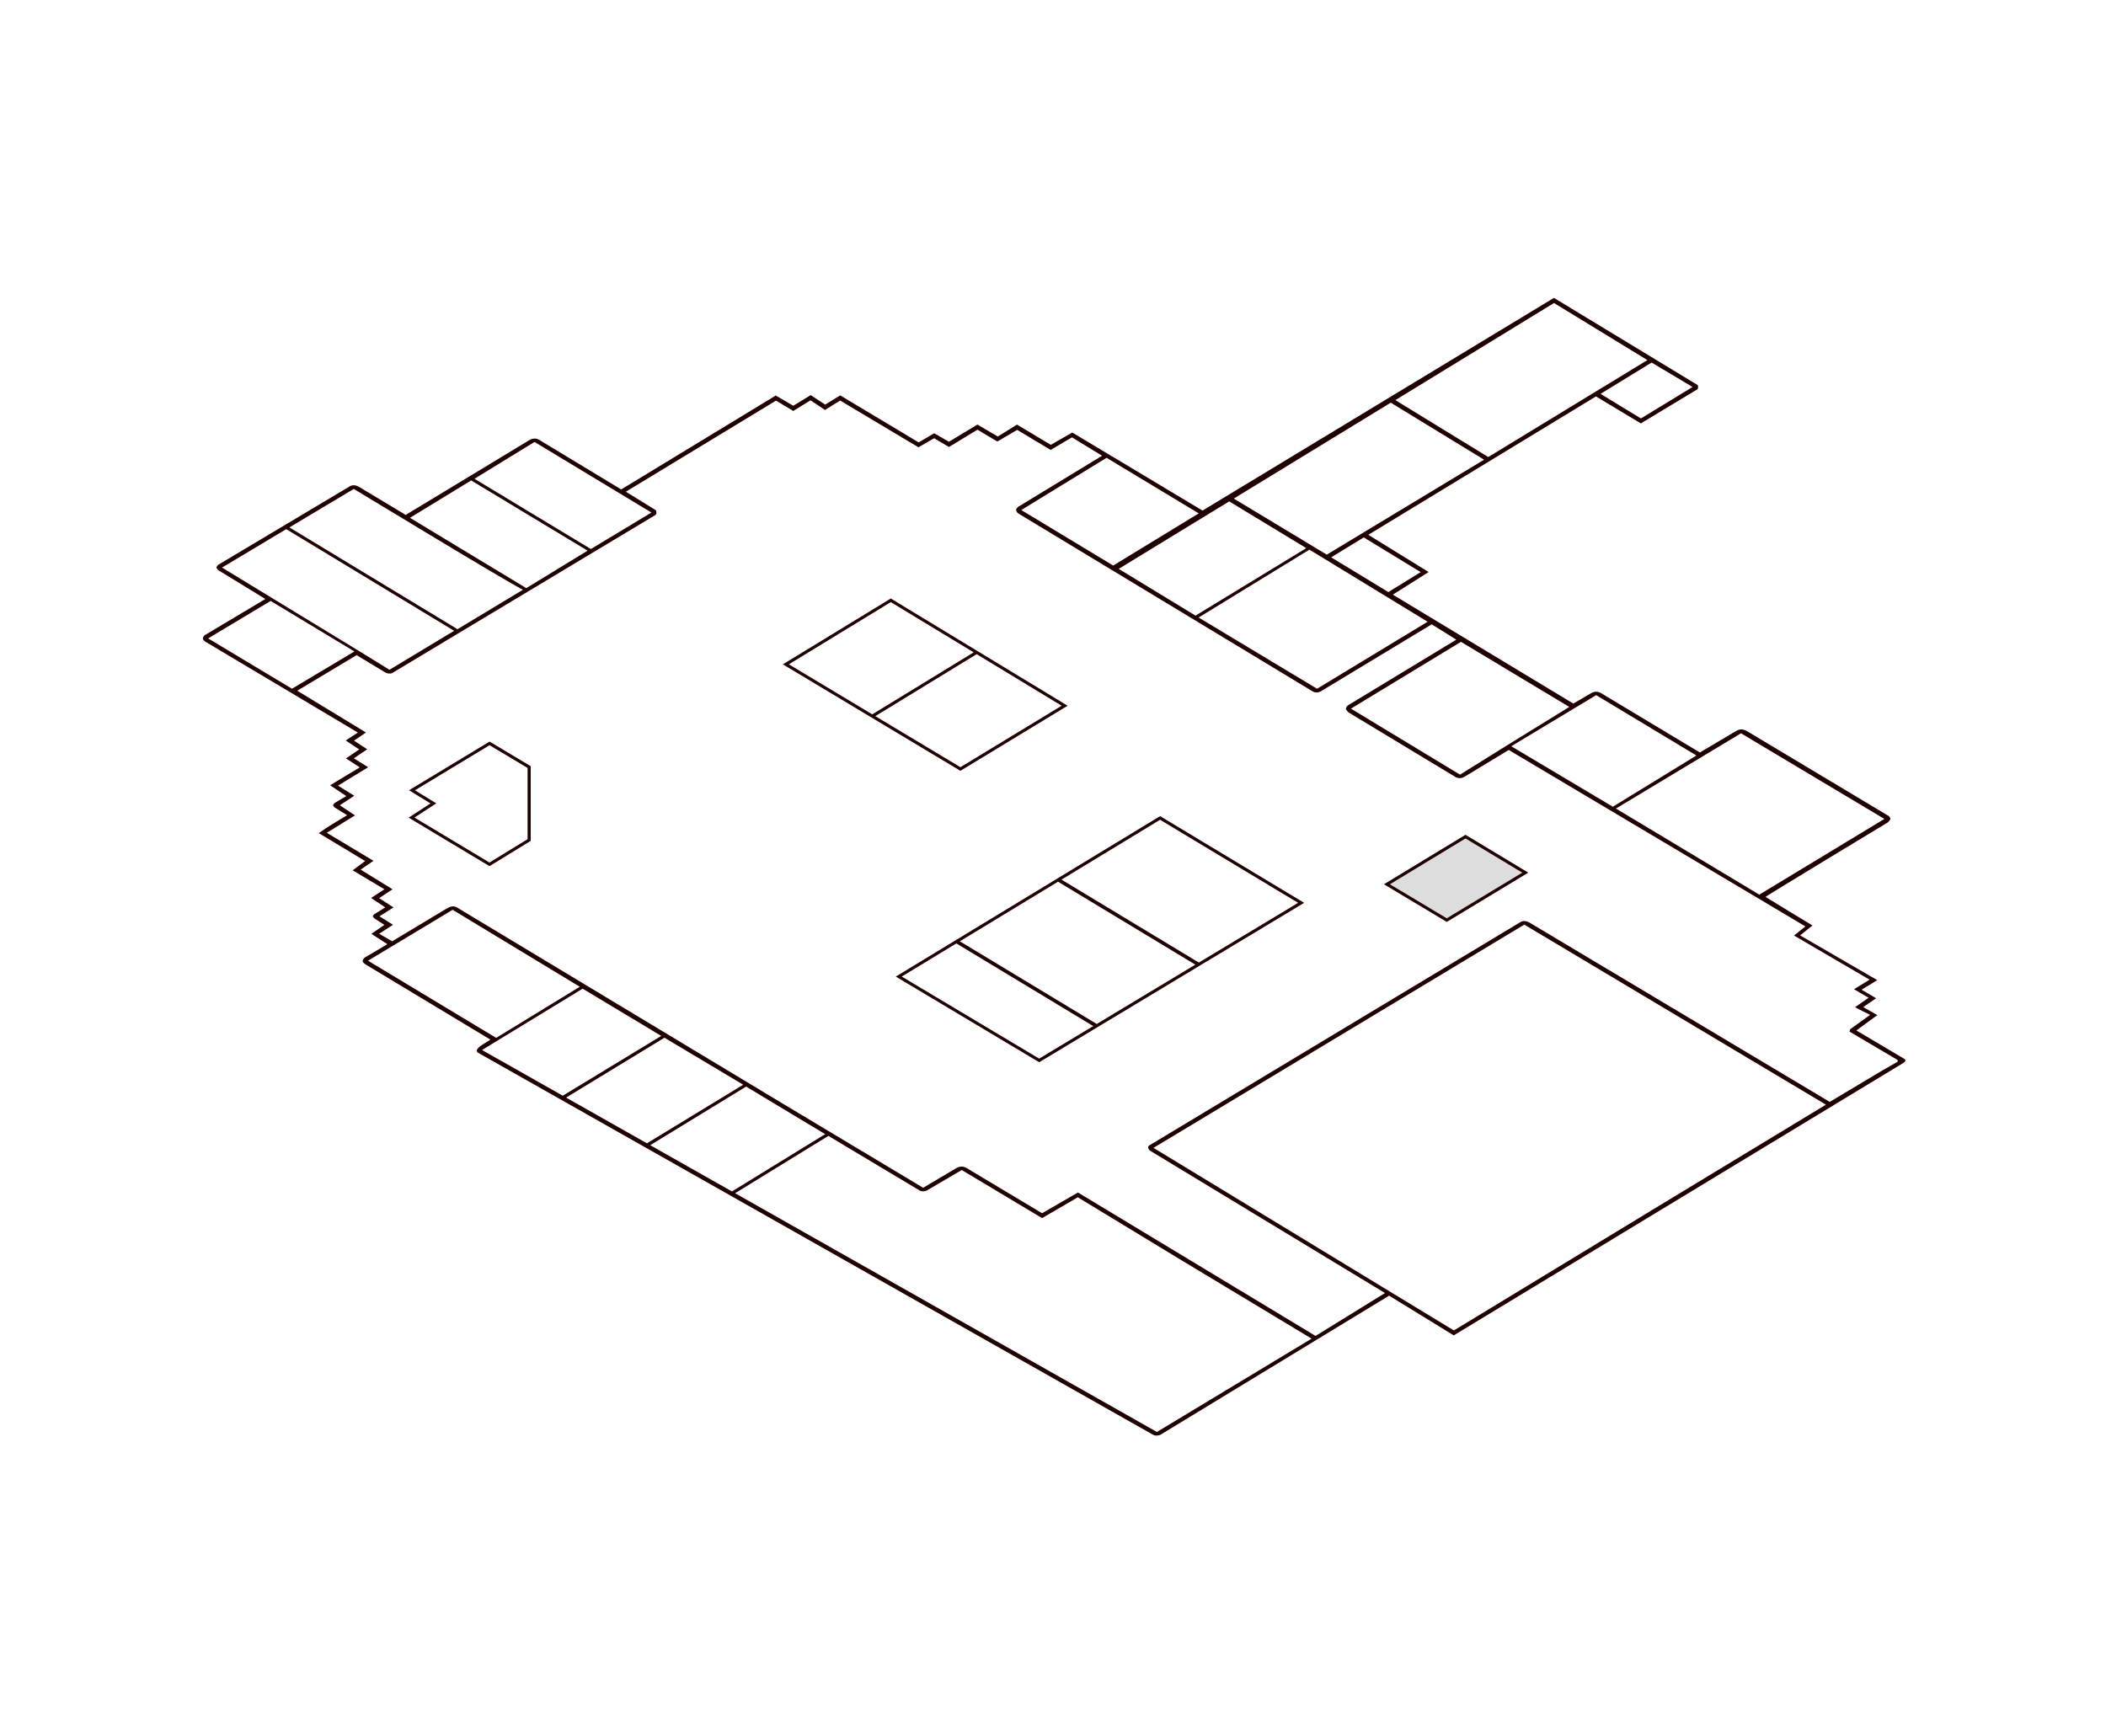
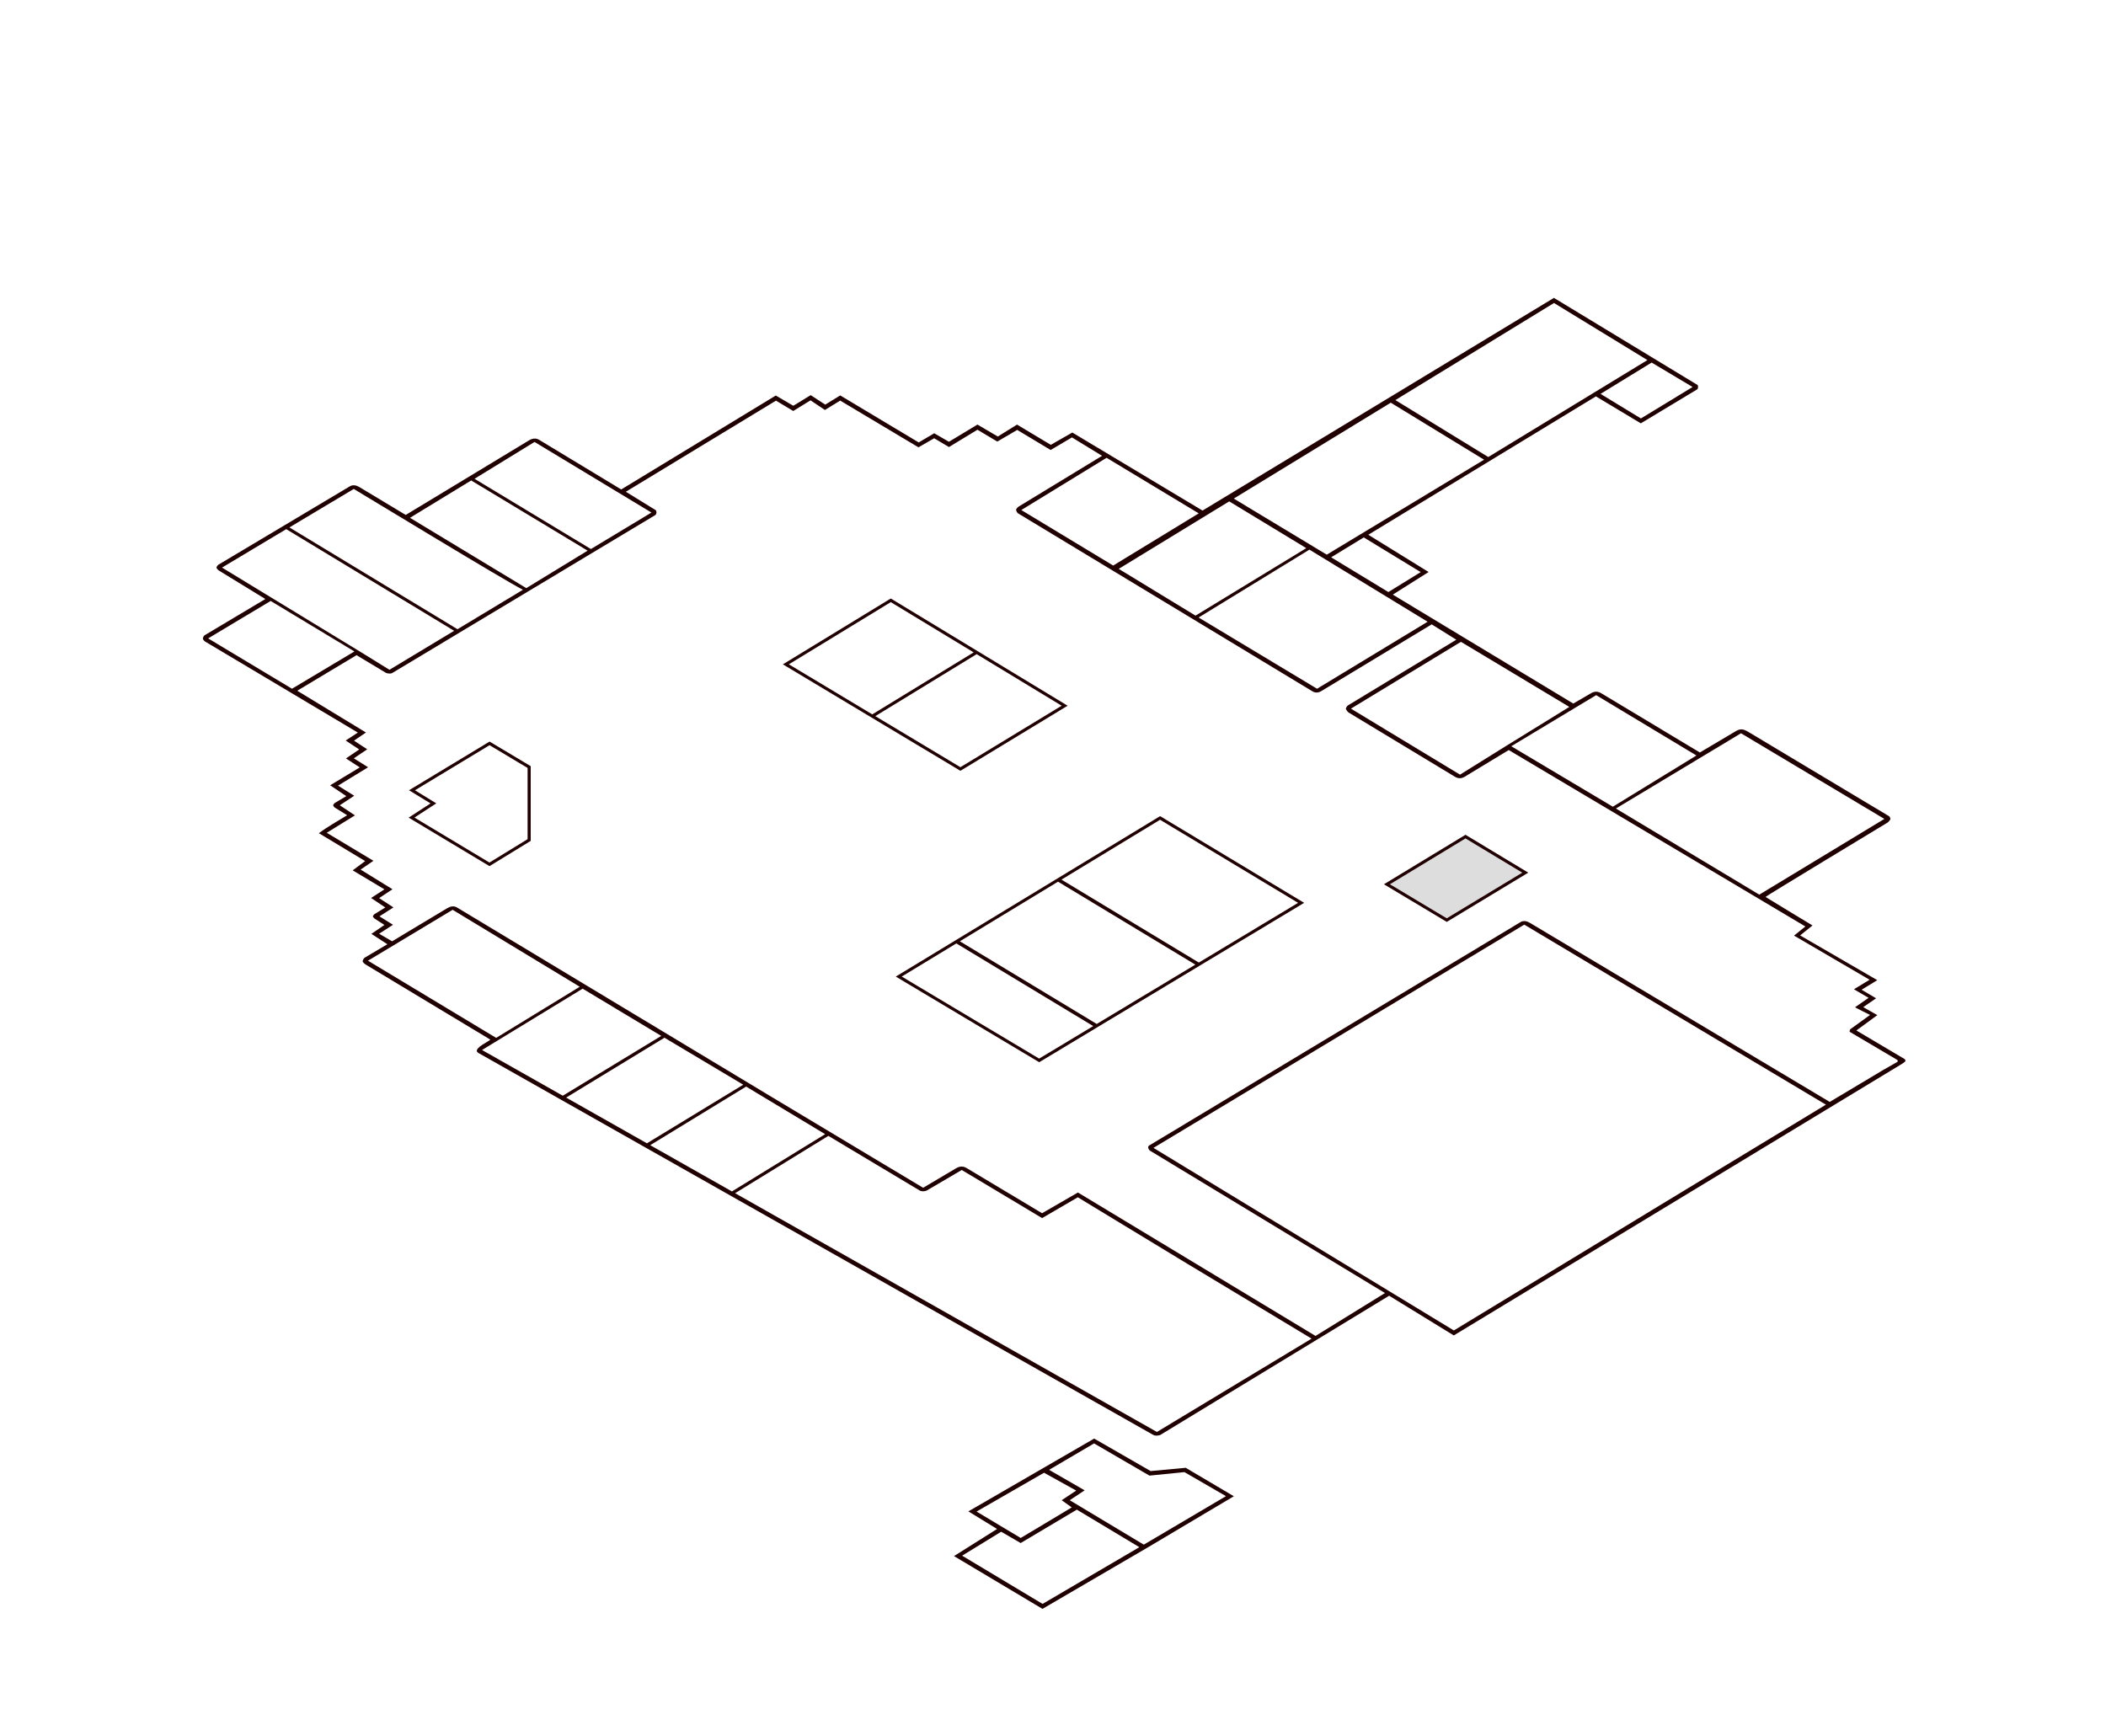
<svg xmlns="http://www.w3.org/2000/svg" width="820" height="676" viewBox="0 0 820 676" fill="none">
-   <path d="M593.892 339.813L563.324 358.293L540.012 344.341L570.612 325.773L593.892 339.813Z" fill="#DDDDDD" />
-   <path d="M349.635 379.769L348.787 380.289L404.627 413.633L507.779 351.569L451.699 317.809L349.643 379.769H349.635ZM404.611 412.233L351.099 380.281L372.363 367.369L425.667 399.561L404.611 412.233ZM427.027 398.745L373.723 366.545L411.947 343.337L465.427 375.641L427.027 398.745ZM505.443 351.569L466.787 374.833L413.299 342.529L451.691 319.217L505.443 351.569Z" fill="#200000" />
-   <path d="M538.851 344.344L563.323 358.992L595.051 339.808L570.611 325.072L538.851 344.344ZM592.723 339.816L563.315 357.6L541.171 344.344L570.611 326.488L592.731 339.824L592.723 339.816Z" fill="#200000" />
-   <path d="M190.611 288.783L159.259 307.735L167.635 312.855L159.115 318.399L190.595 337.279L206.635 327.447V298.359L190.611 288.775V288.783ZM190.579 335.879L161.371 318.359L169.875 312.831L161.563 307.743L190.611 290.183L205.427 299.047V326.783L190.579 335.879Z" fill="#200000" />
-   <path d="M741.603 412.408L722.803 401.264L730.971 395.28L725.467 392.168L730.483 388.728L724.827 385.4L730.939 381.672L700.899 364.256L705.715 360.376C705.715 360.376 687.571 349.416 687.427 349.264C687.283 349.112 734.915 320.328 734.915 320.328C735.299 320.096 735.811 319.424 736.003 319.112C736.139 318.888 735.859 318.04 735.507 317.824L680.755 285.024C678.715 283.808 677.579 283.704 675.875 284.712L661.859 293.024L623.443 269.944C622.123 269.152 620.811 269.184 619.563 269.912L612.587 273.976L542.315 231.56L556.259 222.752L532.771 208.256L621.403 154.368L638.883 164.864L660.851 151.624C661.275 151.368 661.275 150.056 660.931 149.904L605.043 116L468.219 198.824L417.515 168.432L409.139 173.224L395.979 165.344L388.515 169.992L380.579 165.328L369.475 172.024L363.739 168.712L357.715 172.28L327.147 153.968L321.315 157.552L315.643 153.864L308.883 158.008L302.051 154.016L241.875 190.592L209.931 171.272C208.579 170.456 207.155 170.712 205.811 171.568L157.971 200.512L139.891 189.656C138.771 188.984 137.435 188.64 136.171 189.392L85.099 219.856C84.731 220.08 84.179 220.824 84.307 221.144C84.403 221.384 84.851 221.936 85.075 222.072L103.315 233.256L79.643 247.392C79.323 247.584 78.907 248.504 79.019 248.84C79.107 249.096 79.555 249.64 79.843 249.808L139.347 285.264L134.603 288.352L139.859 291.84L134.707 295.328L140.075 298.816L128.547 305.784L134.843 310L130.499 312.568C130.219 312.728 129.819 313.216 129.715 313.44C129.611 313.664 130.107 314.312 130.347 314.464L135.155 317.448C131.227 319.896 127.867 321.68 124.147 324.44L142.171 335.296L137.315 338.904L149.683 346.296L144.483 349.664L150.019 353.36L145.787 355.952C145.587 356.08 145.083 356.704 145.179 356.888C145.275 357.072 145.643 357.552 145.811 357.664L149.683 360.152L144.595 363.624L150.827 367.664L142.003 372.896C141.635 373.112 141.075 374.072 141.227 374.44C141.347 374.736 141.843 375.248 142.243 375.496L190.819 404.76C191.235 405 187.667 406.56 186.227 408.064C185.555 408.768 185.347 409.464 186.243 410L448.243 558.296L449.131 558.776C449.867 559.176 450.931 559.016 451.755 558.752L540.867 504.536L566.035 520L740.531 414.256L741.611 413.496C742.003 413.224 741.979 412.64 741.571 412.392L741.603 412.408ZM677.883 285.544L733.715 318.896L685.003 348.384L629.187 314.848L677.883 285.544ZM621.483 270.688L660.531 294.192L627.979 314.144L588.427 290.592L621.483 270.688ZM611.027 275.28L586.451 290.448L568.475 301.648L526.003 275.952L568.843 249.936L611.035 275.28H611.027ZM555.859 242.112L512.811 268.2L466.691 240.464L509.843 214.032L555.867 242.112H555.859ZM553.179 222.784L540.579 230.552L518.299 217.024L530.995 209.272L553.179 222.784ZM659.027 150.696L638.907 162.944L623.187 153.376L643.083 141.176L659.027 150.696ZM605.067 117.992L641.435 140.224L579.475 177.976L543.299 155.808L605.067 118V117.992ZM541.523 156.808L577.851 179.008L516.595 215.984L480.395 194.144L541.523 156.8V156.808ZM478.611 195.24L508.619 213.448L465.491 239.728L435.587 221.52L478.611 195.24ZM466.755 199.904L433.435 220.232L397.651 198.608L430.851 178.272L466.755 199.912V199.904ZM208.115 172.088L253.643 199.592L230.059 213.8L184.747 186.44L208.123 172.088H208.115ZM183.459 187.088L228.795 214.432L204.915 229.024L159.627 201.64L183.451 187.096L183.459 187.088ZM137.755 190.4C144.691 194.536 196.355 225.984 203.611 229.656L178.131 245.016L112.683 205.376L137.747 190.4H137.755ZM86.451 221.016L111.451 206.048L176.827 245.64L151.635 260.824L140.203 253.76L86.451 221.016ZM81.043 248.6L105.379 234.008L137.995 253.68L113.683 268.2L81.051 248.6H81.043ZM143.283 374.104L176.243 354.28L225.747 384.248L193.195 404.16L143.283 374.096V374.104ZM187.683 408.88L226.859 384.992L257.467 403.392L219.123 426.68L187.691 408.888L187.683 408.88ZM220.427 427.408L258.715 404.088L289.387 422.392L251.891 445.216L220.427 427.408ZM253.163 445.936L290.515 423.12L321.299 441.648L284.995 463.952L253.163 445.936ZM450.467 557.624L286.219 464.648L322.539 442.32L358.027 463.56C359.043 464.168 360.603 463.912 361.427 463.256L374.467 455.608L405.755 474.336L419.659 466.232L460.867 491.256L510.691 521.272L450.467 557.616V557.624ZM642.595 471.6L566.083 518.088L449.123 446.984L593.507 360.056L710.955 430.16L642.595 471.592V471.6ZM738.707 413.536L733.291 416.624L712.427 429.08L595.723 359.376C594.619 358.72 593.267 358.312 592.043 359.048L447.427 446.072C446.643 446.544 447.275 447.776 447.811 448.096L539.275 503.52L512.227 520.216L419.715 464.368L405.747 472.44L376.395 454.864C374.947 454 373.579 454.144 372.211 454.96L359.435 462.528L300.779 427.352L178.003 353.416C176.635 352.592 175.275 352.984 174.059 353.712L152.683 366.552L147.627 363.6L153.035 360.12L147.763 356.832L153.203 353.352L147.627 349.736L152.835 346.288L140.419 338.632L145.419 335.208L127.243 324.296L138.219 317.512L132.315 313.584L137.931 309.872L131.611 305.928L143.339 298.776L137.771 295.296L142.987 291.776L137.835 288.408L142.499 285.24L115.739 268.968L138.827 255.12L150.299 262.016C150.715 262.232 152.115 262.44 152.683 262.096L255.179 200.544C255.763 200.192 255.683 198.88 255.275 198.624L243.683 191.48L302.147 156L308.867 160.032L315.595 155.88L321.195 159.64L327.131 155.976L357.619 174.176L363.731 170.648L369.491 174.064L380.579 167.32L388.323 171.928L396.059 167.392L409.083 175.208L417.387 170.304L429.115 177.472L396.547 197.296C396.267 197.464 395.803 198.016 395.675 198.28C395.499 198.632 396.011 199.656 396.371 199.872L510.915 269.12C512.219 269.912 513.339 269.776 514.603 269.008L557.451 243.112L567.043 249.088L524.851 274.656C524.363 274.952 523.931 275.872 524.059 276.144C524.227 276.504 524.739 277.216 525.147 277.464L566.467 302.424C567.795 303.232 569.051 303.184 570.347 302.4L587.451 292.04L702.955 360.744L698.539 364.304L727.955 381.496L721.867 385.208L727.571 388.544L722.323 392.184C722.291 392.328 728.155 395.192 728.155 395.192L720.435 400.768C720.235 401.12 720.083 401.672 720.259 401.776L738.691 412.664C739.027 412.864 739.027 413.352 738.691 413.552L738.707 413.536Z" fill="#200000" />
-   <path d="M373.955 300.15L415.691 274.814L346.843 233.062L304.819 258.702L373.643 299.974L373.955 300.158V300.15ZM307.139 258.686L346.843 234.463L379.115 254.03L339.635 278.174L307.139 258.686ZM380.275 254.734L413.379 274.814L373.955 298.75L340.803 278.87L380.275 254.734Z" fill="#200000" />
+   <path d="M593.888 339.813L563.32 358.293L540.008 344.341L570.608 325.773L593.888 339.813Z" fill="#DDDDDD" />
+   <path d="M445.981 603.11L405.901 626.5L371.461 605.95L388.231 595.39L377.051 588.54L426.031 560.19L448.011 572.84L461.681 571.57L480.411 582.65L445.981 603.12V603.11ZM445.351 601.5L477.351 582.61L461.181 573.25L447.551 574.61L425.991 562.07L408.481 572.36L422.321 580.35L416.511 584.19L445.351 601.49V601.5ZM417.301 586.99L413.381 584.19L419.041 580.44L406.511 573.49L380.231 588.61L397.431 598.9L417.291 587L417.301 586.99ZM374.611 605.79L405.941 624.57L443.621 602.48L419.281 587.86L397.411 600.87L389.821 596.46L374.601 605.8L374.611 605.79Z" fill="#200000" />
+   <path d="M349.641 379.77L348.791 380.29L404.631 413.63L507.781 351.57L451.701 317.81L349.641 379.77ZM404.611 412.23L351.101 380.28L372.361 367.37L425.661 399.56L404.601 412.23H404.611ZM427.031 398.74L373.731 366.54L411.951 343.33L465.431 375.63L427.031 398.73V398.74ZM505.441 351.57L466.781 374.83L413.291 342.53L451.681 319.22L505.431 351.57H505.441Z" fill="#200000" />
+   <path d="M538.851 344.34L563.321 358.99L595.051 339.81L570.611 325.07L538.851 344.34ZM592.721 339.82L563.311 357.6L541.171 344.34L570.611 326.48L592.731 339.82H592.721Z" fill="#200000" />
+   <path d="M190.611 288.78L159.261 307.73L167.641 312.85L159.121 318.39L190.601 337.27L206.641 327.44V298.35L190.621 288.77L190.611 288.78ZM190.581 335.88L161.371 318.36L169.871 312.83L161.561 307.74L190.611 290.18L205.431 299.04V326.78L190.581 335.88Z" fill="#200000" />
+   <path d="M741.601 412.41L722.801 401.27L730.971 395.29L725.471 392.18L730.491 388.74L724.831 385.41L730.941 381.68L700.901 364.26L705.721 360.38C705.721 360.38 687.581 349.42 687.431 349.27C687.291 349.12 734.921 320.33 734.921 320.33C735.301 320.1 735.821 319.43 736.011 319.11C736.151 318.89 735.871 318.04 735.511 317.82L680.761 285.02C678.721 283.8 677.581 283.7 675.881 284.71L661.861 293.02L623.441 269.94C622.121 269.15 620.811 269.18 619.561 269.91L612.581 273.97L542.311 231.55L556.251 222.74L532.761 208.24L621.391 154.35L638.871 164.85L660.841 151.61C661.261 151.35 661.261 150.04 660.921 149.89L605.041 116L468.221 198.82L417.521 168.43L409.141 173.22L395.981 165.34L388.521 169.99L380.581 165.33L369.481 172.03L363.741 168.72L357.721 172.29L327.151 153.98L321.321 157.56L315.651 153.87L308.891 158.01L302.061 154.02L241.881 190.6L209.941 171.28C208.591 170.46 207.161 170.72 205.821 171.58L157.981 200.52L139.901 189.66C138.781 188.99 137.441 188.64 136.181 189.4L85.101 219.86C84.731 220.08 84.181 220.83 84.311 221.15C84.411 221.39 84.851 221.94 85.081 222.08L103.321 233.26L79.641 247.39C79.321 247.58 78.901 248.5 79.021 248.84C79.111 249.1 79.561 249.64 79.841 249.81L139.341 285.27L134.601 288.36L139.861 291.85L134.711 295.34L140.081 298.83L128.551 305.8L134.851 310.02L130.511 312.59C130.231 312.75 129.831 313.24 129.731 313.46C129.631 313.68 130.121 314.33 130.361 314.48L135.171 317.46C131.241 319.91 127.881 321.69 124.161 324.45L142.181 335.31L137.321 338.92L149.691 346.31L144.491 349.68L150.031 353.38L145.801 355.97C145.601 356.1 145.101 356.72 145.191 356.91C145.291 357.09 145.651 357.57 145.821 357.69L149.691 360.18L144.601 363.65L150.831 367.69L142.011 372.92C141.641 373.14 141.081 374.1 141.231 374.46C141.351 374.76 141.851 375.27 142.251 375.52L190.831 404.78C191.251 405.02 187.681 406.58 186.241 408.08C185.571 408.78 185.361 409.48 186.261 410.02L448.261 558.32L449.151 558.8C449.891 559.2 450.951 559.04 451.771 558.78L540.881 504.56L566.051 520.02L740.551 414.28L741.631 413.52C742.021 413.25 742.001 412.66 741.591 412.42L741.621 412.44L741.601 412.41ZM677.881 285.54L733.711 318.89L685.001 348.38L629.181 314.84L677.881 285.54ZM621.481 270.69L660.531 294.19L627.981 314.14L588.431 290.59L621.491 270.69H621.481ZM611.031 275.28L586.451 290.45L568.471 301.65L526.001 275.95L568.841 249.93L611.031 275.27V275.28ZM555.861 242.11L512.811 268.2L466.691 240.46L509.841 214.03L555.861 242.11ZM553.181 222.78L540.581 230.55L518.301 217.02L531.001 209.27L553.181 222.78ZM659.031 150.7L638.911 162.95L623.191 153.38L643.091 141.18L659.031 150.7ZM605.071 117.99L641.441 140.22L579.481 177.97L543.301 155.8L605.071 117.99ZM541.521 156.81L577.851 179.01L516.591 215.99L480.391 194.15L541.521 156.81ZM478.611 195.24L508.621 213.45L465.491 239.73L435.591 221.52L478.611 195.24ZM466.761 199.9L433.441 220.23L397.661 198.61L430.861 178.27L466.761 199.91V199.9ZM208.121 172.09L253.651 199.59L230.071 213.8L184.761 186.44L208.141 172.09H208.121ZM183.461 187.09L228.801 214.43L204.921 229.02L159.631 201.64L183.451 187.1L183.461 187.09ZM137.751 190.4C144.691 194.54 196.351 225.98 203.611 229.66L178.131 245.02L112.681 205.38L137.741 190.4H137.751ZM86.451 221.02L111.451 206.05L176.831 245.64L151.641 260.82L140.211 253.76L86.451 221.02ZM81.041 248.6L105.381 234.01L138.001 253.68L113.691 268.2L81.051 248.6H81.041ZM143.281 374.1L176.241 354.28L225.741 384.25L193.191 404.16L143.281 374.1ZM187.681 408.88L226.861 384.99L257.471 403.39L219.131 426.68L187.701 408.89L187.681 408.88ZM220.431 427.41L258.721 404.09L289.391 422.39L251.891 445.21L220.431 427.4V427.41ZM253.161 445.94L290.511 423.12L321.291 441.65L284.991 463.95L253.161 445.93V445.94ZM450.471 557.62L286.221 464.64L322.541 442.31L358.031 463.55C359.051 464.16 360.611 463.9 361.431 463.25L374.471 455.6L405.761 474.33L419.661 466.23L460.871 491.25L510.691 521.27L450.471 557.61V557.62ZM642.591 471.6L566.081 518.09L449.121 446.99L593.501 360.06L710.951 430.16L642.591 471.59V471.6ZM738.711 413.54L733.291 416.63L712.431 429.09L595.731 359.39C594.631 358.73 593.271 358.33 592.051 359.06L447.431 446.08C446.651 446.55 447.281 447.78 447.811 448.1L539.271 503.52L512.221 520.22L419.711 464.37L405.741 472.44L376.391 454.86C374.941 454 373.571 454.14 372.211 454.96L359.431 462.53L300.771 427.35L177.991 353.41C176.621 352.59 175.261 352.98 174.051 353.71L152.671 366.55L147.611 363.6L153.021 360.12L147.751 356.83L153.191 353.35L147.611 349.73L152.821 346.28L140.401 338.62L145.401 335.2L127.221 324.29L138.201 317.51L132.301 313.58L137.921 309.87L131.601 305.93L143.331 298.78L137.761 295.3L142.981 291.78L137.831 288.41L142.491 285.24L115.731 268.97L138.821 255.12L150.291 262.02C150.711 262.24 152.111 262.44 152.671 262.1L255.171 200.55C255.751 200.2 255.671 198.89 255.271 198.63L243.681 191.49L302.141 156.01L308.861 160.04L315.591 155.89L321.191 159.65L327.131 155.99L357.621 174.19L363.731 170.66L369.491 174.08L380.581 167.34L388.321 171.95L396.061 167.41L409.081 175.23L417.381 170.33L429.111 177.5L396.541 197.32C396.261 197.49 395.801 198.04 395.671 198.3C395.491 198.65 396.011 199.68 396.371 199.89L510.911 269.14C512.211 269.93 513.331 269.8 514.601 269.03L557.451 243.13L567.041 249.11L524.851 274.68C524.361 274.98 523.931 275.9 524.061 276.17C524.231 276.53 524.741 277.24 525.151 277.49L566.471 302.45C567.801 303.26 569.051 303.21 570.351 302.43L587.451 292.07L702.951 360.77L698.531 364.33L727.951 381.52L721.861 385.23L727.561 388.57L722.311 392.21C722.281 392.35 728.141 395.22 728.141 395.22L720.421 400.8C720.221 401.15 720.071 401.7 720.241 401.81L738.671 412.7C739.011 412.9 739.011 413.39 738.671 413.59L738.691 413.57L738.711 413.54Z" fill="#200000" />
+   <path d="M373.951 300.15L415.691 274.81L346.841 233.06L304.821 258.7L373.641 299.97L373.951 300.15ZM307.141 258.69L346.841 234.47L379.111 254.04L339.631 278.18L307.131 258.69H307.141ZM380.271 254.73L413.371 274.81L373.951 298.75L340.801 278.87L380.271 254.73Z" fill="#200000" />
</svg>
